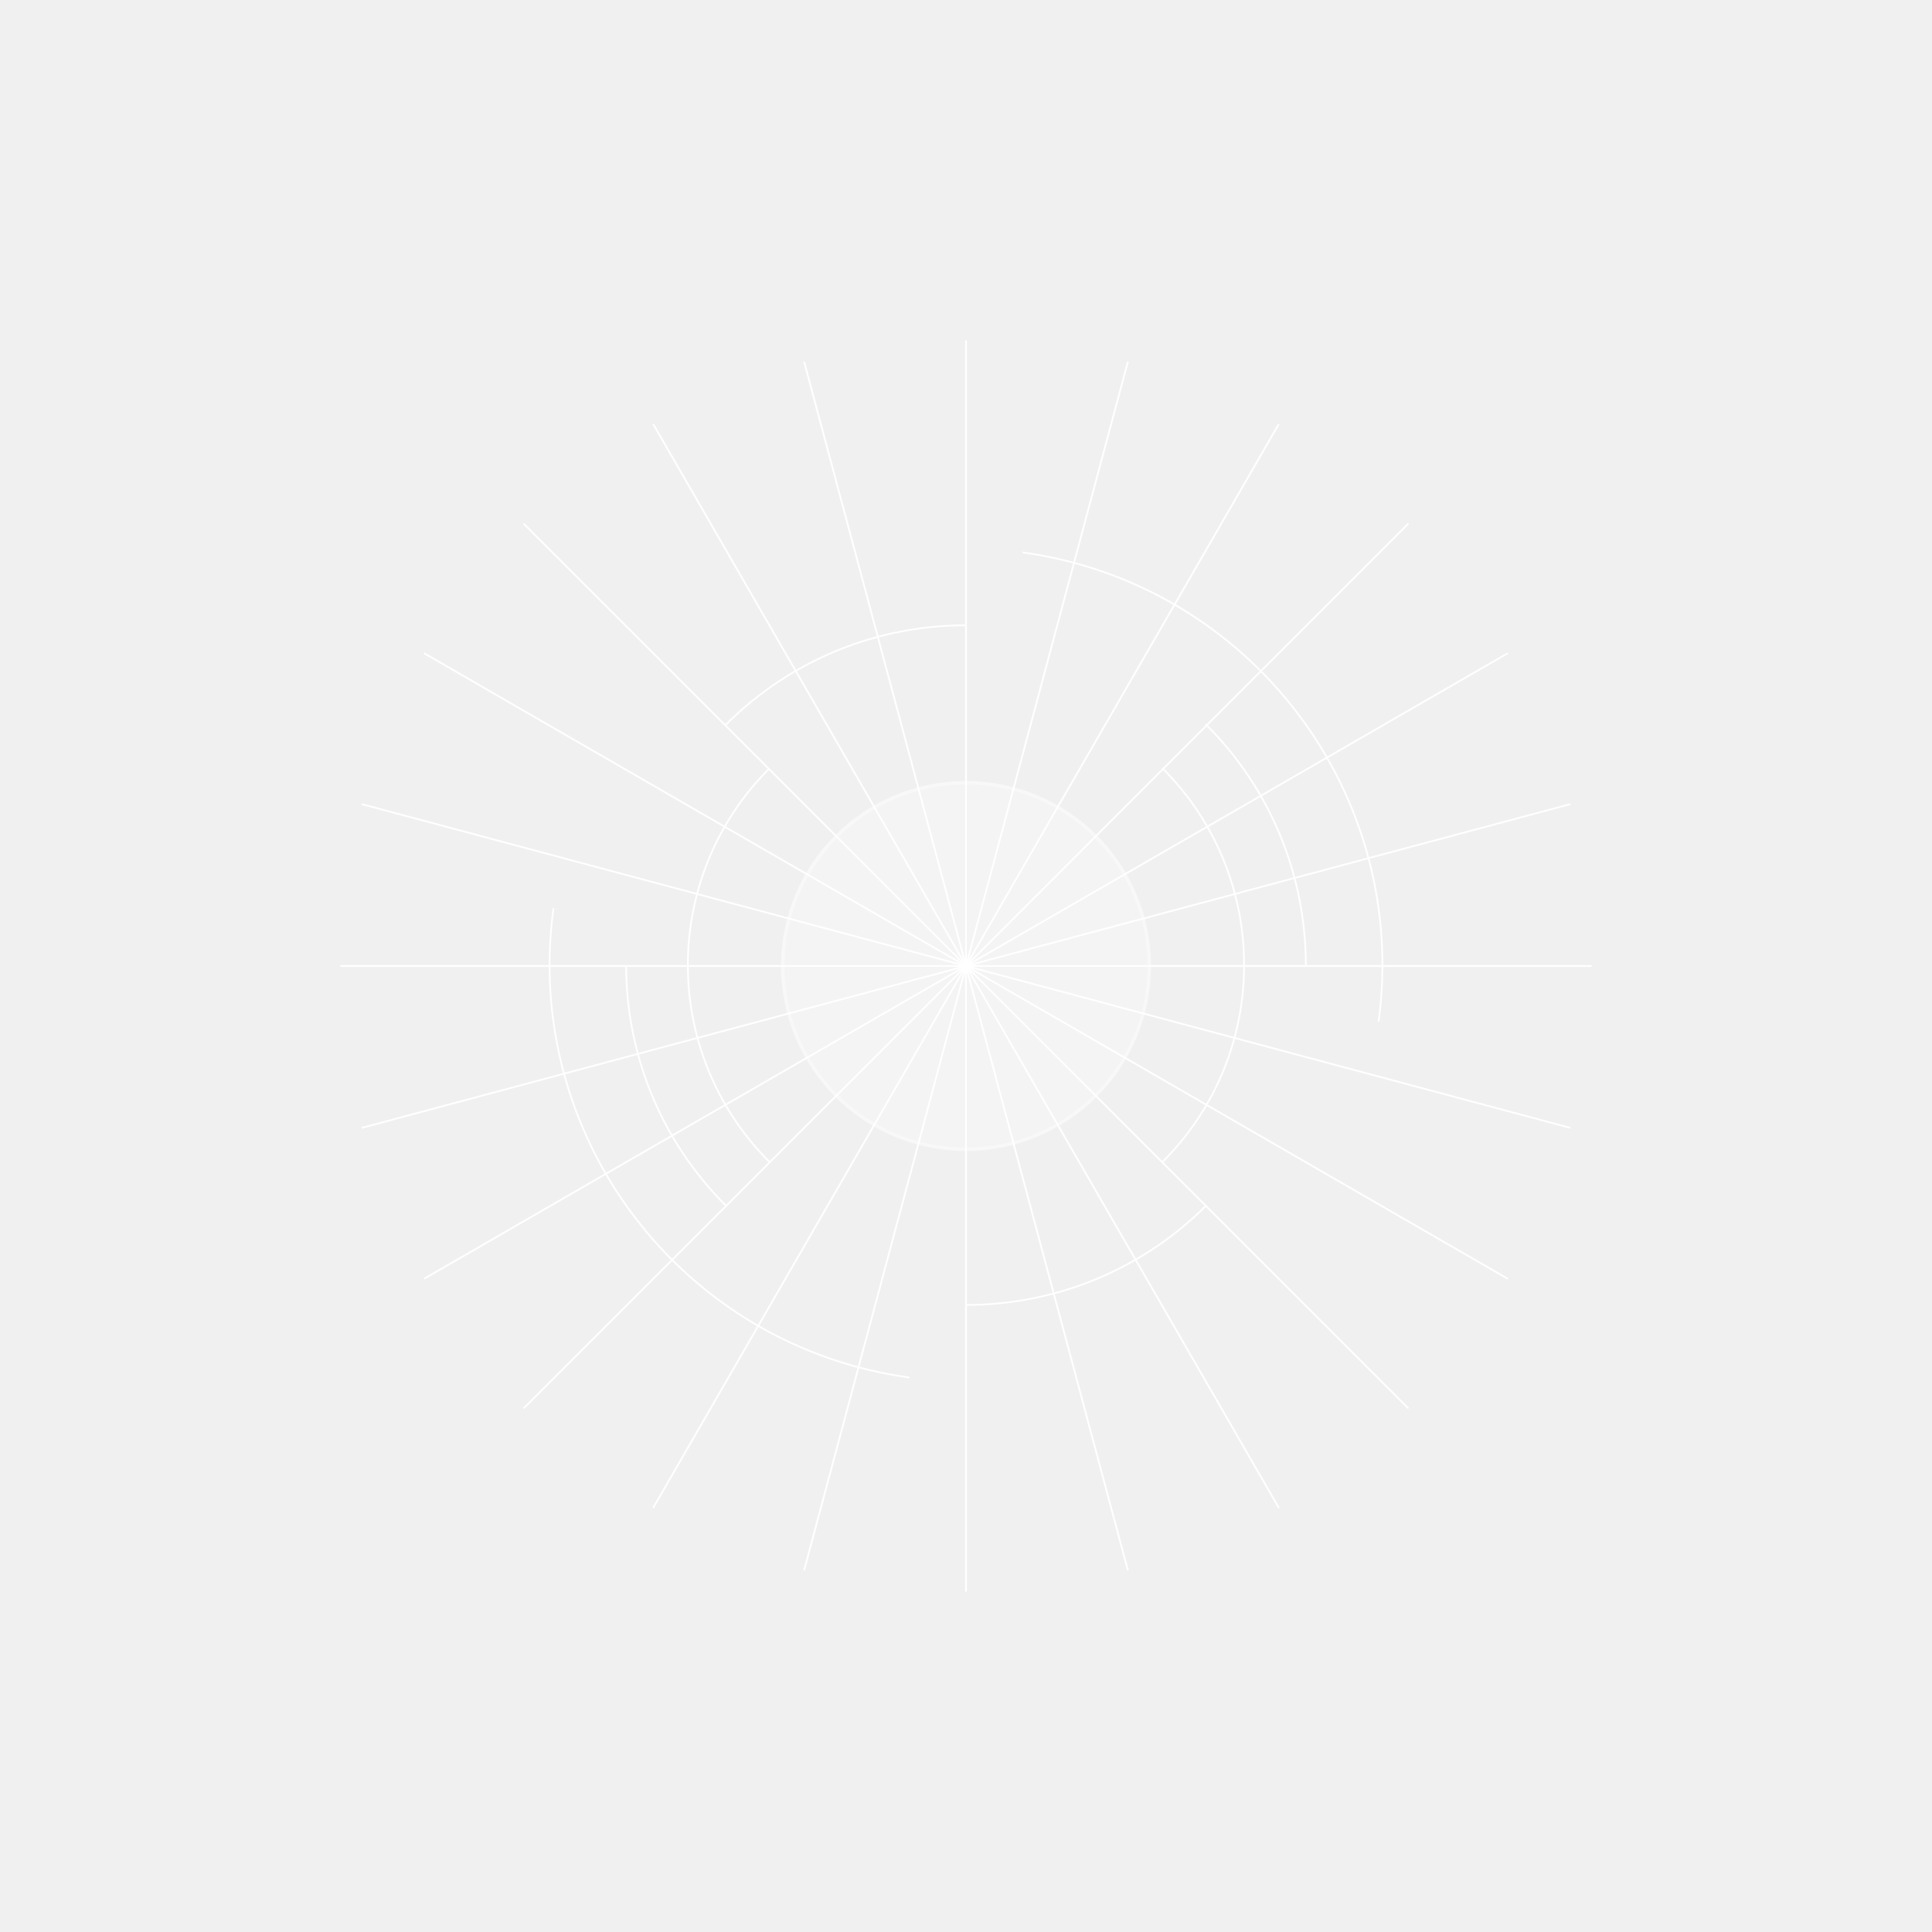
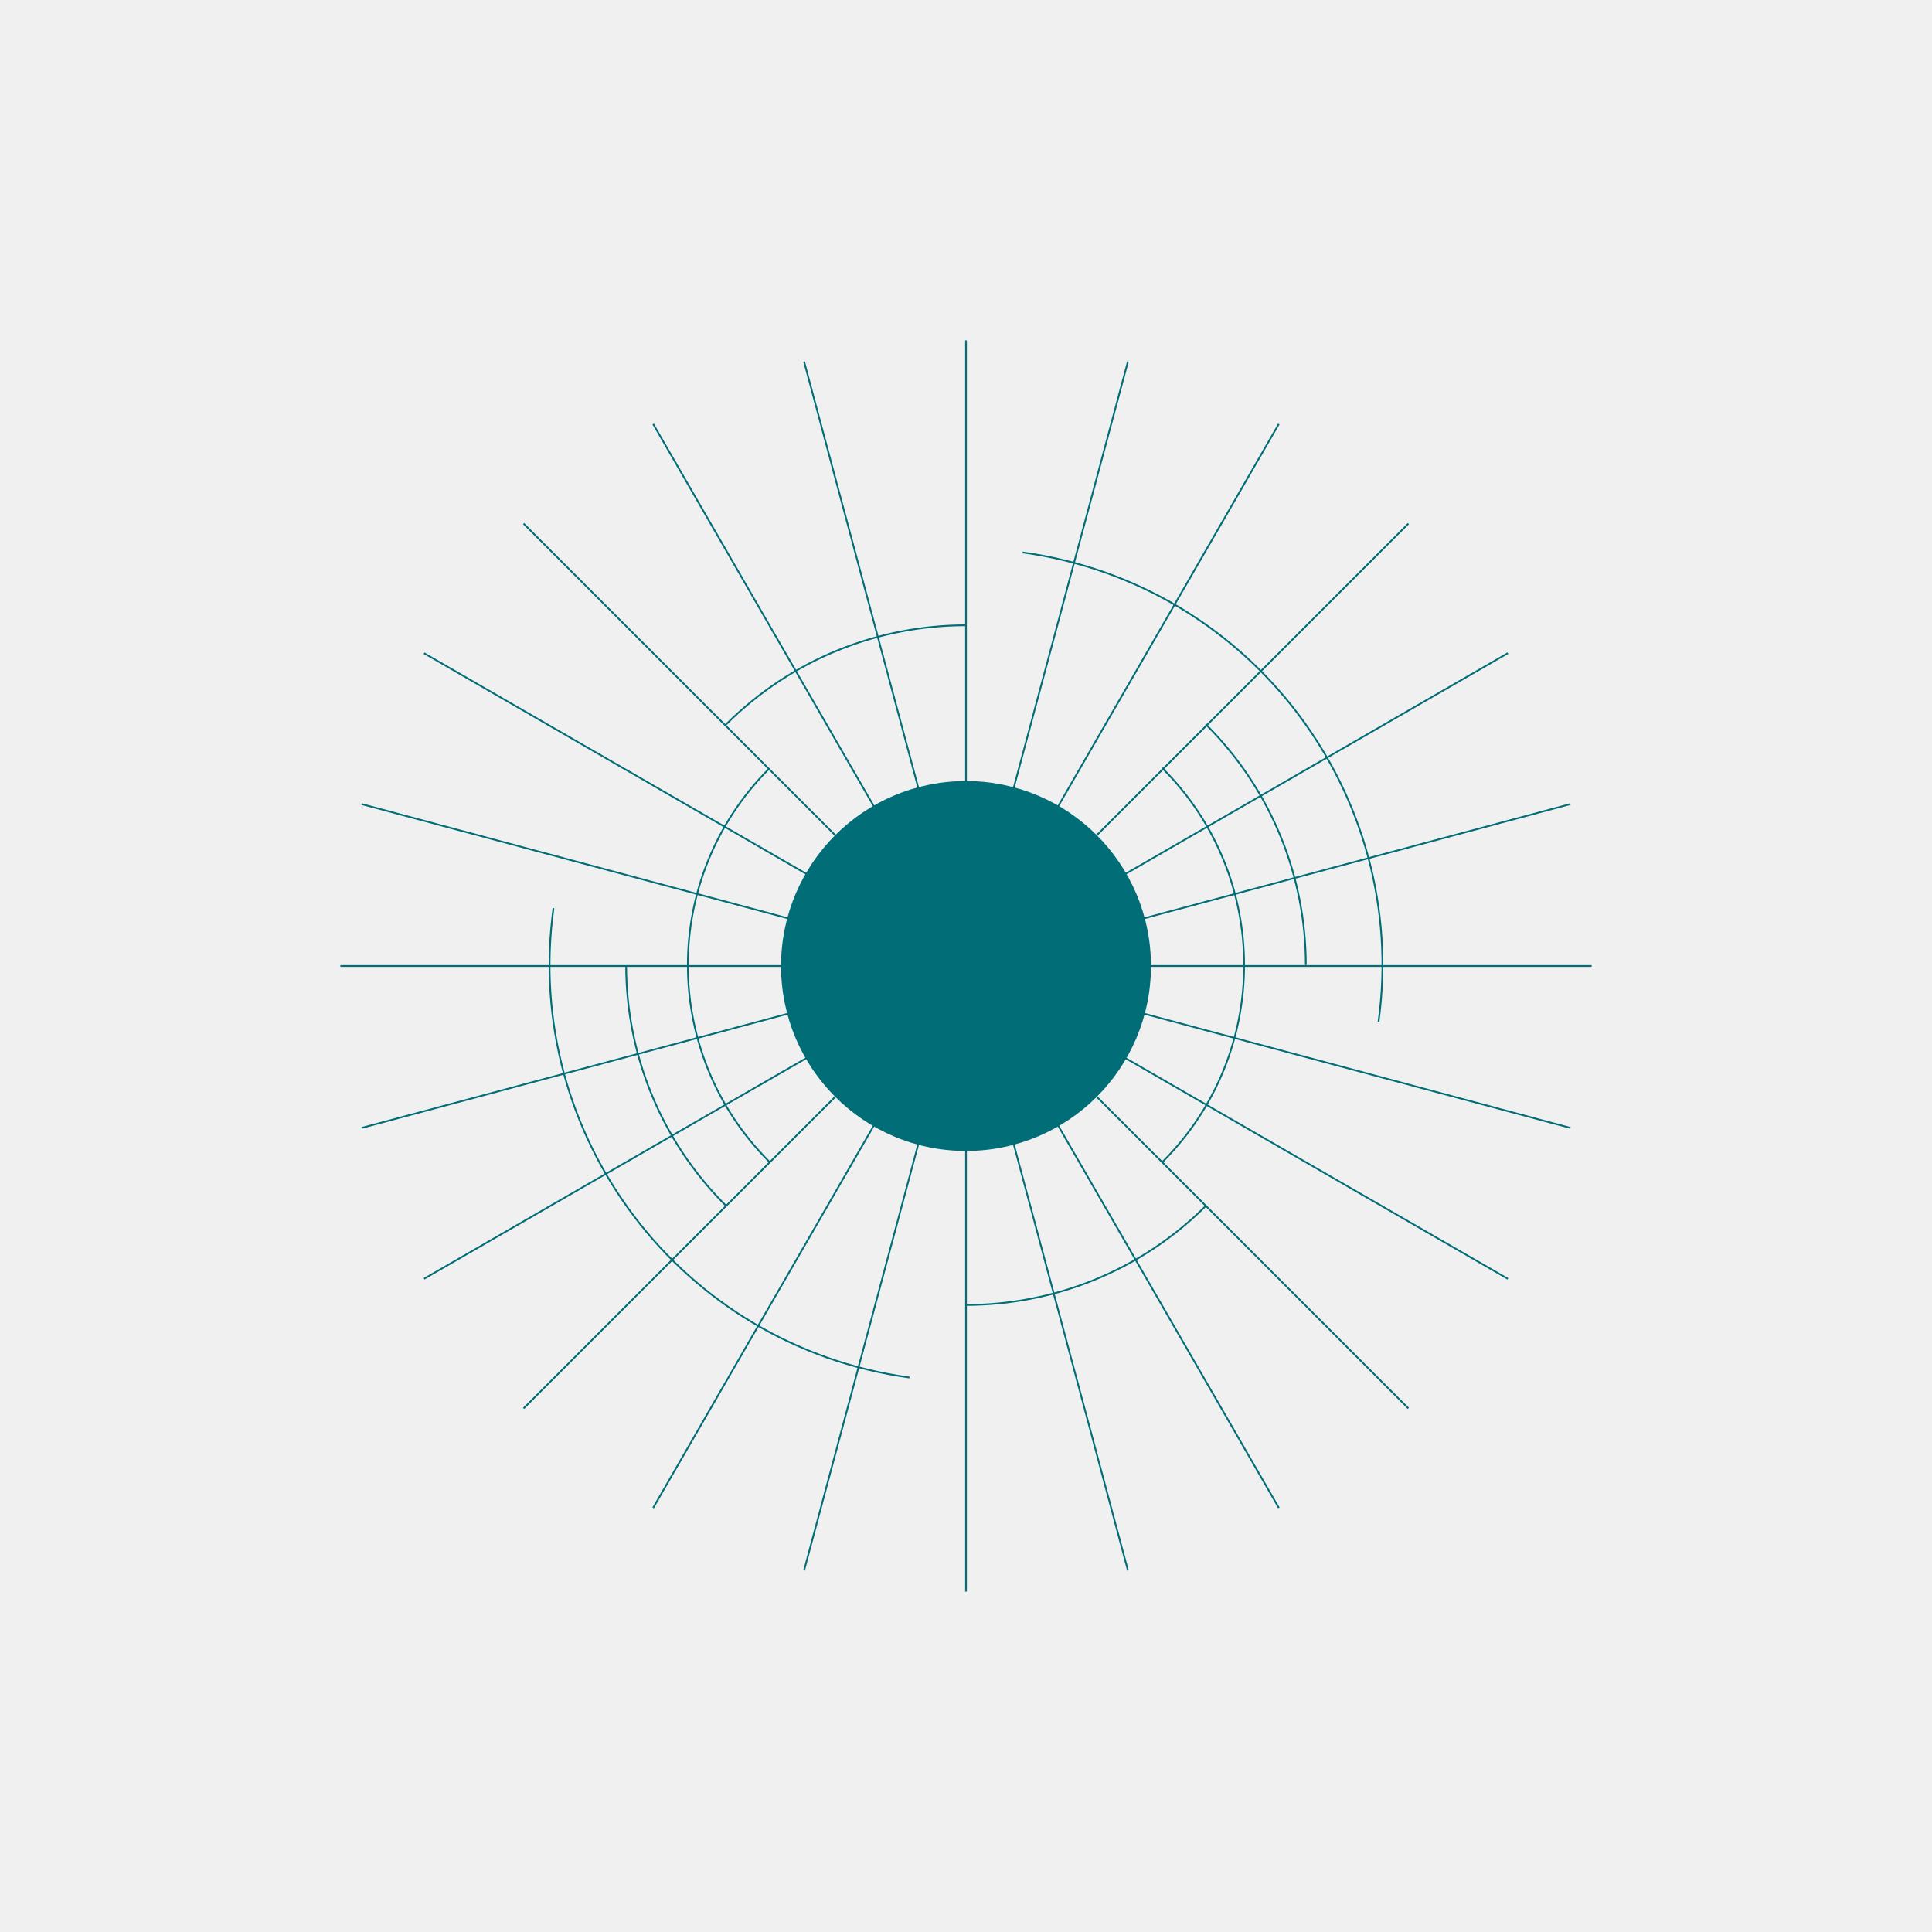
<svg xmlns="http://www.w3.org/2000/svg" xmlns:xlink="http://www.w3.org/1999/xlink" version="1.1" id="Layer_1" x="0px" y="0px" viewBox="0 0 1111.4 1111.4" style="enable-background:new 0 0 1111.4 1111.4;" xml:space="preserve">
  <style type="text/css">
	.st0{clip-path:url(#SVGID_2_);}
- 	.st1{fill:none;stroke:#FFFFFF;stroke-miterlimit:10;}
- 	.st2{fill:none;}
- 	.st3{opacity:0.5;}
- 	.st4{opacity:0.5;fill:#FFFFFF;stroke:#FFFFFF;stroke-miterlimit:10;}
- 	.st5{fill:#FFFFFF;stroke:#FFFFFF;stroke-miterlimit:10;}
- 	.st6{display:none;}
- 	.st7{display:inline;}
- 	.st8{display:inline;clip-path:url(#SVGID_4_);}
- 	.st9{fill:#CEBF82;}
- 	.st10{fill:#F1E297;}
- 	.st11{fill:#D3C071;}
- 	.st12{fill:none;stroke:#FFFFFF;stroke-width:0.992;stroke-miterlimit:10;stroke-dasharray:376.261,376.261;}
- 	.st13{fill:none;stroke:#FFFFFF;stroke-width:0.992;stroke-miterlimit:10;stroke-dasharray:251.276,251.276;}
- 	.st14{fill:none;stroke:#FFFFFF;stroke-width:0.992;stroke-miterlimit:10;stroke-dasharray:153.501,153.501;}
- 	.st15{display:none;fill:#F4E9B8;}
+ 	.st1{fill:none;stroke:#006D77;stroke-miterlimit:10;}
+ 	.st2{display:none;fill:none;stroke:#006D77;stroke-miterlimit:10;}
+ 	.st3{fill:#006D77;stroke:#006D77;stroke-miterlimit:10;}
+ 	.st4{display:none;clip-path:url(#SVGID_4_);}
+ 	.st5{display:inline;}
+ 	.st6{opacity:0.5;fill:#006D77;}
+ 	.st7{display:none;fill:#FFFFFF;}
+ 	.st8{fill:#006D77;}
+ 	.st9{fill:none;stroke:#006D77;stroke-miterlimit:10;stroke-dasharray:376.261,376.261;}
+ 	.st10{fill:none;stroke:#006D77;stroke-miterlimit:10;stroke-dasharray:251.276,251.276;}
+ 	.st11{fill:none;stroke:#006D77;stroke-miterlimit:10;stroke-dasharray:153.501,153.501;}
</style>
  <g id="Layer_2_1_">
    <g id="Layer_1-2">
      <g>
        <g>
          <g>
            <defs>
              <circle id="SVGID_1_" cx="555.7" cy="555.7" r="359.9" />
            </defs>
            <clipPath id="SVGID_2_">
              <use xlink:href="#SVGID_1_" style="overflow:visible;" />
            </clipPath>
            <g class="st0">
              <g>
                <line class="st1" x1="948.6" y1="162.8" x2="162.8" y2="948.6" />
                <line class="st1" x1="833.5" y1="74.4" x2="277.9" y2="1036.9" />
                <line class="st1" x1="699.5" y1="18.9" x2="411.9" y2="1092.5" />
                <line class="st1" x1="555.7" y1="0" x2="555.7" y2="1111.4" />
                <line class="st1" x1="411.9" y1="18.9" x2="699.5" y2="1092.5" />
                <line class="st1" x1="277.9" y1="74.4" x2="833.5" y2="1036.9" />
                <line class="st1" x1="162.8" y1="162.8" x2="948.6" y2="948.6" />
                <line class="st1" x1="74.4" y1="277.9" x2="1036.9" y2="833.5" />
                <line class="st1" x1="18.9" y1="411.9" x2="1092.5" y2="699.5" />
                <line class="st1" x1="0" y1="555.7" x2="1111.4" y2="555.7" />
                <line class="st1" x1="18.9" y1="699.5" x2="1092.5" y2="411.9" />
                <line class="st1" x1="74.4" y1="833.5" x2="1036.9" y2="277.9" />
              </g>
            </g>
          </g>
          <circle class="st2" cx="555.7" cy="555.7" r="359.9" />
        </g>
-         <g class="st3">
-           <circle class="st4" cx="555.7" cy="555.7" r="105.4" />
-           <path class="st5" d="M555.7,450.8c57.9,0,104.9,46.9,104.9,104.9c0,57.9-46.9,104.9-104.9,104.9c-57.9,0-104.9-46.9-104.9-104.9      c0,0,0,0,0,0C450.9,497.8,497.8,450.9,555.7,450.8 M555.7,449.8c-58.5,0-105.9,47.4-105.9,105.9s47.4,105.9,105.9,105.9      c58.5,0,105.9-47.4,105.9-105.9C661.6,497.2,614.2,449.8,555.7,449.8L555.7,449.8L555.7,449.8z" />
+         <g>
+           <circle class="st3" cx="555.7" cy="555.7" r="105.4" />
+           <path class="st3" d="M555.7,450.8c57.9,0,104.9,46.9,104.9,104.9c0,57.9-46.9,104.9-104.9,104.9c-57.9,0-104.9-46.9-104.9-104.9      c0,0,0,0,0,0C450.9,497.8,497.8,450.9,555.7,450.8 M555.7,449.8c-58.5,0-105.9,47.4-105.9,105.9s47.4,105.9,105.9,105.9      c58.5,0,105.9-47.4,105.9-105.9C661.6,497.2,614.2,449.8,555.7,449.8L555.7,449.8L555.7,449.8z" />
        </g>
-         <g class="st6">
+         <g>
          <defs>
            <circle id="SVGID_3_" cx="555.7" cy="555.2" r="359.9" />
          </defs>
-           <clipPath id="SVGID_4_" class="st7">
+           <clipPath id="SVGID_4_">
            <use xlink:href="#SVGID_3_" style="overflow:visible;" />
          </clipPath>
-           <g class="st8">
-             <g class="st3">
+           <g class="st4">
+             <g class="st5">
              <g>
-                 <path class="st9" d="M362.3,810.1c5.4-1.9,24.9-14.9,42-26.3c13-8.7,25.2-16.8,29.2-18.8c16.5-7.9,70.8-23,86.2-23         c3.1,0,3.6,0.6,3.7,0.8c1.9,4.4,4.6,6.5,8.4,6.5c4.3,0,10-2.7,16.5-5.9c2-1,8.4-9.4,18.1-22.2c6-7.9,12.1-16.1,13.7-17.3         c1.2-1,2.8-1.6,4.3-1.7c6.4,0,12,11.8,19,26.7c5.7,12.2,12.2,26,21.3,38.6c4.4,6.1,9,9.2,13.6,9.2c10.4,0,19.3-15,27.2-28.2         c1.6-2.7,3.1-5.3,4.6-7.6c9.5-15,53-77.7,63.3-86l95.4-74.3c16.7-16.8,35.9-25.3,57-25.3c17.4,0,31.9,5.8,38.9,8.6l1.6,0.6         h4.9v314.2L193,891.2L362.3,810.1z" />
-                 <path class="st9" d="M885.9,555.9c17.3,0,31.2,5.6,38.7,8.6l1.5,0.6l0.2,0.1h4.5v313.2l-735.4,12.2l167.1-80         c5.6-2,24.2-14.4,42.1-26.4c13-8.6,25.2-16.8,29.2-18.7c16.4-7.9,70.6-23,86-23c2.8,0,3.2,0.5,3.2,0.5l0,0         c2,4.6,4.8,6.8,8.8,6.8c4.4,0,10.2-2.7,16.7-6c2.1-1,8.6-9.5,18.2-22.4c5.9-7.9,12.1-16,13.6-17.2c1.1-1,2.6-1.5,4-1.6         c6.1,0,11.6,11.7,18.5,26.4c5.5,11.6,12.2,26,21.3,38.7c4.5,6.2,9.2,9.4,14,9.4c10.7,0,19.7-15.1,27.6-28.5         c1.6-2.7,3.1-5.3,4.6-7.6c9.5-15,52.9-77.6,63.2-85.9l95.3-74.3l0,0l0,0C845.8,564.3,864.9,555.9,885.9,555.9 M885.9,554.9         c-17.3,0-37.7,5.7-57.3,25.4l-95.3,74.3c-10.5,8.4-54.5,71.9-63.5,86.1c-8.5,13.5-19.1,35.6-31.4,35.6c-4.2,0-8.6-2.6-13.2-9         c-20.7-28.9-28.8-65.5-40.7-65.5c-1.7,0.1-3.3,0.7-4.7,1.8c-3.6,2.7-28,37.6-31.7,39.5c-7,3.5-12.3,5.8-16.3,5.8         c-3.5,0-6-1.8-7.9-6.2c-0.3-0.8-1.8-1.1-4.2-1.1c-15.6,0-69.6,15-86.4,23.1c-9.4,4.5-61.8,41.8-71.3,45.1l-171.3,82.1         l741-12.3V564.2h-5.3C919.7,561.5,904.6,554.9,885.9,554.9L885.9,554.9z" />
+                 <path class="st6" d="M362.3,801.1c5.4-1.9,24.9-14.9,42-26.3c13-8.7,25.2-16.8,29.2-18.8c16.5-7.9,70.8-23,86.2-23         c3.1,0,3.6,0.6,3.7,0.8c1.9,4.4,4.6,6.5,8.4,6.5c4.3,0,10-2.7,16.5-5.9c2-1,8.4-9.4,18.1-22.2c6-7.9,12.1-16.1,13.7-17.3         c1.2-1,2.8-1.6,4.3-1.7c6.4,0,12,11.8,19,26.7c5.7,12.2,12.2,26,21.3,38.6c4.4,6.1,9,9.2,13.6,9.2c10.4,0,19.3-15,27.2-28.2         c1.6-2.7,3.1-5.3,4.6-7.6c9.5-15,53-77.7,63.3-86l95.4-74.3c16.7-16.8,35.9-25.3,57-25.3c17.4,0,31.9,5.8,38.9,8.6l1.6,0.6         h4.9v314.2L193,882.2L362.3,801.1z" />
+                 <path class="st7" d="M885.9,546.9c17.3,0,31.2,5.6,38.7,8.6l1.5,0.6l0.2,0.1h4.5v313.2l-735.4,12.2l167.1-80         c5.6-2,24.2-14.4,42.1-26.4c13-8.6,25.2-16.8,29.2-18.7c16.4-7.9,70.6-23,86-23c2.8,0,3.2,0.5,3.2,0.5l0,0         c2,4.6,4.8,6.8,8.8,6.8c4.4,0,10.2-2.7,16.7-6c2.1-1,8.6-9.5,18.2-22.4c5.9-7.9,12.1-16,13.6-17.2c1.1-1,2.6-1.5,4-1.6         c6.1,0,11.6,11.7,18.5,26.4c5.5,11.6,12.2,26,21.3,38.7c4.5,6.2,9.2,9.4,14,9.4c10.7,0,19.7-15.1,27.6-28.5         c1.6-2.7,3.1-5.3,4.6-7.6c9.5-15,52.9-77.6,63.2-85.9l95.3-74.3l0,0l0,0C845.8,555.3,864.9,546.9,885.9,546.9 M885.9,545.9         c-17.3,0-37.7,5.7-57.3,25.4l-95.3,74.3c-10.5,8.4-54.5,71.9-63.5,86.1c-8.5,13.5-19.1,35.6-31.4,35.6c-4.2,0-8.6-2.6-13.2-9         c-20.7-28.9-28.8-65.5-40.7-65.5c-1.7,0.1-3.3,0.7-4.7,1.8c-3.6,2.7-28,37.6-31.7,39.5c-7,3.5-12.3,5.8-16.3,5.8         c-3.5,0-6-1.8-7.9-6.2c-0.3-0.8-1.8-1.1-4.2-1.1c-15.6,0-69.6,15-86.4,23.1c-9.4,4.5-61.8,41.8-71.3,45.1l-171.3,82.1         l741-12.3V555.2h-5.3C919.7,552.5,904.6,545.9,885.9,545.9L885.9,545.9z" />
              </g>
-               <path class="st10" d="M190.8,929.7l197.1-87.1c9.5-4,67.7-59.8,77.1-53.8c3.8,2.4,21.5,12,23,11.8c5.9-0.9,16.6,8.1,29.8,0.3        c3.8-2.2,7.6-4.1,11.1-8.2c26.6-31.1,50.5-51.9,73.7-13.1c18,30.1,62.6,20.2,74.1-1.5c9-17,18.9-30.8,29.3-40.8l113.4-64.9        c12.3-7,24.1-18.4,35.2-33.7c24.9-34.5,47.9-47.6,57.4-43.1l16.9,16v318.2H190.8z" />
-               <path class="st11" d="M191.5,980.7l186.7-112.5c9.5-4,85.7-56,95-50c3.8,2.4,14.5,32.2,15.5,33.3c3.5,3.7,16.6,8.1,29.8,0.3        c3.8-2.2,44.2-12.5,47.7-16.6c26.6-31.1,44.8-41.8,68-3c18,30.1,31.8,18.5,43.2-3.2c5.1-9.6,19.2-32.5,32.3-52.4        c13.4-20.2,38.4-29.4,61.6-22.6l15.9,4.7c22.7,6.6,46.5-6.3,53.2-29c4.8-16.2,9.5-32.8,14.8-40.1        c24.9-34.5,47.9-47.6,57.4-43.1l16.9,16v318.2H191.5z" />
+               <path class="st6" d="M190.8,929.7l197.1-87.1c9.5-4,67.7-59.8,77.1-53.8c3.8,2.4,21.5,12,23,11.8c5.9-0.9,16.6,8.1,29.8,0.3        c3.8-2.2,7.6-4.1,11.1-8.2c26.6-31.1,50.5-51.9,73.7-13.1c18,30.1,62.6,20.2,74.1-1.5c9-17,18.9-30.8,29.3-40.8l113.4-64.9        c12.3-7,24.1-18.4,35.2-33.7c24.9-34.5,47.9-47.6,57.4-43.1l16.9,16v318.2H190.8z" />
+               <path class="st8" d="M191.5,980.7l186.7-112.5c9.5-4,85.7-56,95-50c3.8,2.4,14.5,32.2,15.5,33.3c3.5,3.7,16.6,8.1,29.8,0.3        c3.8-2.2,44.2-12.5,47.7-16.6c26.6-31.1,44.8-41.8,68-3c18,30.1,31.8,18.5,43.2-3.2c5.1-9.6,19.2-32.5,32.3-52.4        c13.4-20.2,38.4-29.4,61.6-22.6l15.9,4.7c22.7,6.6,46.5-6.3,53.2-29c4.8-16.2,9.5-32.8,14.8-40.1        c24.9-34.5,47.9-47.6,57.4-43.1l16.9,16v318.2H191.5z" />
            </g>
          </g>
        </g>
-         <path class="st12" d="M523,792.4c-131-18.1-222.6-138.9-204.6-270s138.9-222.6,270-204.6C719.4,336,811,456.8,793,587.9     c-8.7,62.9-42,119.8-92.6,158.2C649.8,784.6,585.9,801.3,523,792.4z" />
-         <ellipse transform="matrix(0.7071 -0.7071 0.7071 0.7071 -229.8278 555.5463)" class="st13" cx="555.7" cy="555.2" rx="160" ry="160" />
-         <ellipse transform="matrix(0.7071 -0.7071 0.7071 0.7071 -229.8278 555.5463)" class="st14" cx="555.7" cy="555.2" rx="195.5" ry="195.5" />
-         <path class="st15" d="M648.7,519.4c-55.1,3.1-94.2,24.2-111.1,31.9c-25.5,11.7-78.7,19.7-131.7,15.2c0-0.8-0.1-1.6-0.2-2.5     c-1.8-12.1-13.2-20.5-25.3-18.7c-4.8,0.7-9.3,3-12.7,6.6c-0.9-0.8-1.8-1.6-2.8-2.3l-0.6-0.4c-4-2.8-6.4-7.4-6.4-12.2     c0.1-37-29.7-67.1-66.7-67.3s-67.1,29.7-67.3,66.7c-0.1,37,29.7,67.1,66.7,67.3c6.9,0,13.8-1,20.4-3.1c4.6-1.4,9.7-0.5,13.5,2.5     c0.4,0.3,0.7,0.5,1.1,0.8c15.1,10.7,36,7.2,46.7-7.9c1.7-2.4,3-4.9,4-7.6c3.3,1.2,13.2,0.8,16.9,0.2c6.5-1,13.4-6.3,16.8-11.4     c6.1-0.5,61.4,4.7,104.1-8.3c34.9-10.6,46.1-23.2,82.3-33.9c43.2-12.7,361.9-7.7,361.8-10.1C958.2,523.1,670.6,518.2,648.7,519.4     z" />
-         <path class="st15" d="M281.5,634.1c-2.5,0-4.8,1.1-6.3,3c-1.8-3.2-4.8-5.5-8.3-6.6c-1.5-6.5-7.3-11-13.9-11c-0.4,0-0.8,0-1.2,0.1     c-10-11.9-27.8-13.5-39.7-3.5c-0.8,0.7-1.6,1.5-2.4,2.2c-10.1-3.1-20.8,2.5-23.9,12.6c-0.4,1.3-0.7,2.7-0.8,4.1     c-6.1,0.8-10.4,6.5-9.6,12.6c0.8,6.1,6.5,10.4,12.6,9.6c2.7-0.4,5.2-1.7,7-3.8c2.8,1.5,5.9,2.3,9,2.3c1.4,0,2.8-0.2,4.1-0.5     c9.7,12.2,27.4,14.2,39.6,4.5c1.9-1.5,3.6-3.3,5.1-5.2c5.7,5.5,14.7,5.4,20.3-0.3c1.6-1.6,2.8-3.6,3.4-5.8     c3.5,2.8,8.6,2.2,11.3-1.2c2.8-3.5,2.2-8.6-1.2-11.3C285,634.8,283.3,634.1,281.5,634.1L281.5,634.1z" />
-         <path class="st15" d="M665,633.3c-17.6,1.1-34.9,5.4-51,12.6h-0.5c0-0.2,0-0.5,0-0.7c0.1-5.4-4.3-9.9-9.7-9.9     c-5.4-0.1-9.9,4.3-9.9,9.7c0,3.2,1.5,6.2,4,8c-15.6,5.7-43.2,9.3-70.6,7c0-0.5-0.1-0.9-0.1-1.4c-0.7-4.7-4.1-8.7-8.6-10.1     c3.8-9.4-0.8-20.1-10.2-23.8c-4.2-1.7-8.9-1.7-13.1-0.2c-10.3-18.3-33.5-24.8-51.7-14.5c-14.1,8-21.7,24-18.8,40     c-9,1.1-15.4,9.4-14.3,18.4c1.1,9,9.4,15.4,18.4,14.3c5.1-0.6,9.5-3.6,12.1-8c9.6,6.4,21.6,8.1,32.5,4.6c2.6-0.8,5.5-0.3,7.6,1.4     c0.2,0.2,0.4,0.3,0.6,0.5c8.6,6.1,20.4,4.1,26.5-4.5c1-1.3,1.7-2.8,2.3-4.3c1.9,0.7,7.5,0.4,9.6,0.1c3.7-0.6,7.6-3.6,9.5-6.5     c3.5-0.3,34.8,2.7,59.1-4.7c5.8-1.8,11.5-4,17-6.6c0.4-0.1,0.8-0.2,1.2-0.3c1.1,3.4,4.8,5.3,8.2,4.2c3.4-1.1,5.3-4.8,4.2-8.2     c-0.2-0.6-0.5-1.2-0.9-1.8c7.8-3.4,15.7-6.3,23.8-8.8c24.5-7.2,355-3,355-4.4C997.1,634.3,677.4,632.5,665,633.3z" />
-         <path class="st15" d="M485.2,725.3c-5.2-1.8-3.6-2-7.9-3.4c-19.9-6.3-64.4-3.2-109.9,2.7c-11.5-8.8-27.9-7.4-37.8,3.3     c-1.7-0.5-3.5-0.8-5.3-0.8c-4.2-18.9-22.9-30.8-41.8-26.5c-16.9,3.8-28.5,19.3-27.3,36.5c0.2,2.2,0.6,4.4,1.2,6.5     c-13.9,3-22.3,5.1-22,5.6s8-0.8,22.9-2.7c1,2.5,2.2,4.9,3.7,7.1c-2.7,0.3-5.4,0.5-8.5,0.7c-17.6,0.7-22-3.1-41.3-6.8     c-7.6-1.4-15.2-2.4-22.9-2.8c0-8-4.8-15.2-12.1-18.3c-1.4-10.8-11.3-18.5-22.1-17.1c-3.8,0.5-7.4,2.1-10.3,4.6     c-1.3,1.1-2.4,2.4-3.4,3.8c-12.5-6.4-27.8-1.5-34.3,11c-6.4,12.5-1.5,27.8,11,34.3c12.1,6.2,26.8,1.9,33.6-9.9     c4.7,9.9,16.5,14,26.4,9.3c1.6-0.8,3.1-1.7,4.4-2.9c0.8-0.7,1.6-1.5,2.3-2.4c2.3,2.9,6.6,3.4,9.6,1.1c1.6-1.3,2.6-3.3,2.6-5.4     c0-0.4,0-0.8-0.1-1.2c2.6,0.6,5.3,1.4,7.9,2.2c5.2,1.8,39.4,7.5,63,6.1c4.2,3.7,9.2,6.4,14.6,7.8c0.1,0.4,0.2,0.8,0.4,1.1     c2.9,6.3,20.8,10.2,28,2c0.2-0.2,0.3-0.4,0.5-0.6c3.8-0.4,7.3-2.4,9.6-5.6c2.8,0.7,5.8,0.7,8.6,0c9.8,12.1,27.6,14,39.7,4.2     c1.9-1.5,3.6-3.3,5-5.3c5.7,5.5,14.8,5.2,20.3-0.5c0.7-0.8,1.4-1.6,1.9-2.5c89.3-1.6,285.3-4.1,285-5s-180.3-0.6-271.7-0.4     c0.8-1.3,1.2-2.8,1.2-4.3c0-4.5-3.7-8-8.1-8c-2.5,0-4.8,1.2-6.3,3.1c-0.6-1-1.3-1.9-2.1-2.7c35.7-6.4,61.8-12.4,61.1-13.2     s-23.2,3.4-67.9,7.9c-1.2-3.1-3.4-5.7-6.2-7.4l7.3-1.2c25-3.9,32.9-3.8,48.7-4.4c17.6-0.7,22,1.8,41.3,5.5     c57.1,10.8,212.7-5,220.2-6.2c10.2-1.6,141.1-16.8,140.8-17.5C838,704.1,527.7,739.5,485.2,725.3z" />
+         <path class="st9" d="M523,792.4c-131-18.1-222.6-138.9-204.6-270s138.9-222.6,270-204.6C719.4,336,811,456.8,793,587.9     c-8.7,62.9-42,119.8-92.6,158.2C649.8,784.6,585.9,801.3,523,792.4z" />
+         <ellipse transform="matrix(0.7071 -0.7071 0.7071 0.7071 -229.8278 555.5463)" class="st10" cx="555.7" cy="555.2" rx="160" ry="160" />
+         <ellipse transform="matrix(0.7071 -0.7071 0.7071 0.7071 -229.8278 555.5463)" class="st11" cx="555.7" cy="555.2" rx="195.5" ry="195.5" />
+         <path class="st7" d="M648.7,519.4c-55.1,3.1-94.2,24.2-111.1,31.9c-25.5,11.7-78.7,19.7-131.7,15.2c0-0.8-0.1-1.6-0.2-2.5     c-1.8-12.1-13.2-20.5-25.3-18.7c-4.8,0.7-9.3,3-12.7,6.6c-0.9-0.8-1.8-1.6-2.8-2.3l-0.6-0.4c-4-2.8-6.4-7.4-6.4-12.2     c0.1-37-29.7-67.1-66.7-67.3s-67.1,29.7-67.3,66.7c-0.1,37,29.7,67.1,66.7,67.3c6.9,0,13.8-1,20.4-3.1c4.6-1.4,9.7-0.5,13.5,2.5     c0.4,0.3,0.7,0.5,1.1,0.8c15.1,10.7,36,7.2,46.7-7.9c1.7-2.4,3-4.9,4-7.6c3.3,1.2,13.2,0.8,16.9,0.2c6.5-1,13.4-6.3,16.8-11.4     c6.1-0.5,61.4,4.7,104.1-8.3c34.9-10.6,46.1-23.2,82.3-33.9c43.2-12.7,361.9-7.7,361.8-10.1C958.2,523.1,670.6,518.2,648.7,519.4     z" />
+         <path class="st7" d="M281.5,634.1c-2.5,0-4.8,1.1-6.3,3c-1.8-3.2-4.8-5.5-8.3-6.6c-1.5-6.5-7.3-11-13.9-11c-0.4,0-0.8,0-1.2,0.1     c-10-11.9-27.8-13.5-39.7-3.5c-0.8,0.7-1.6,1.5-2.4,2.2c-10.1-3.1-20.8,2.5-23.9,12.6c-0.4,1.3-0.7,2.7-0.8,4.1     c-6.1,0.8-10.4,6.5-9.6,12.6c0.8,6.1,6.5,10.4,12.6,9.6c2.7-0.4,5.2-1.7,7-3.8c2.8,1.5,5.9,2.3,9,2.3c1.4,0,2.8-0.2,4.1-0.5     c9.7,12.2,27.4,14.2,39.6,4.5c1.9-1.5,3.6-3.3,5.1-5.2c5.7,5.5,14.7,5.4,20.3-0.3c1.6-1.6,2.8-3.6,3.4-5.8     c3.5,2.8,8.6,2.2,11.3-1.2c2.8-3.5,2.2-8.6-1.2-11.3C285,634.8,283.3,634.1,281.5,634.1L281.5,634.1z" />
+         <path class="st7" d="M665,633.3c-17.6,1.1-34.9,5.4-51,12.6h-0.5c0-0.2,0-0.5,0-0.7c0.1-5.4-4.3-9.9-9.7-9.9     c-5.4-0.1-9.9,4.3-9.9,9.7c0,3.2,1.5,6.2,4,8c-15.6,5.7-43.2,9.3-70.6,7c0-0.5-0.1-0.9-0.1-1.4c-0.7-4.7-4.1-8.7-8.6-10.1     c3.8-9.4-0.8-20.1-10.2-23.8c-4.2-1.7-8.9-1.7-13.1-0.2c-10.3-18.3-33.5-24.8-51.7-14.5c-14.1,8-21.7,24-18.8,40     c-9,1.1-15.4,9.4-14.3,18.4c1.1,9,9.4,15.4,18.4,14.3c5.1-0.6,9.5-3.6,12.1-8c9.6,6.4,21.6,8.1,32.5,4.6c2.6-0.8,5.5-0.3,7.6,1.4     c0.2,0.2,0.4,0.3,0.6,0.5c8.6,6.1,20.4,4.1,26.5-4.5c1-1.3,1.7-2.8,2.3-4.3c1.9,0.7,7.5,0.4,9.6,0.1c3.7-0.6,7.6-3.6,9.5-6.5     c3.5-0.3,34.8,2.7,59.1-4.7c5.8-1.8,11.5-4,17-6.6c0.4-0.1,0.8-0.2,1.2-0.3c1.1,3.4,4.8,5.3,8.2,4.2c3.4-1.1,5.3-4.8,4.2-8.2     c-0.2-0.6-0.5-1.2-0.9-1.8c7.8-3.4,15.7-6.3,23.8-8.8c24.5-7.2,355-3,355-4.4C997.1,634.3,677.4,632.5,665,633.3z" />
+         <path class="st7" d="M485.2,725.3c-5.2-1.8-3.6-2-7.9-3.4c-19.9-6.3-64.4-3.2-109.9,2.7c-11.5-8.8-27.9-7.4-37.8,3.3     c-1.7-0.5-3.5-0.8-5.3-0.8c-4.2-18.9-22.9-30.8-41.8-26.5c-16.9,3.8-28.5,19.3-27.3,36.5c0.2,2.2,0.6,4.4,1.2,6.5     c-13.9,3-22.3,5.1-22,5.6s8-0.8,22.9-2.7c1,2.5,2.2,4.9,3.7,7.1c-2.7,0.3-5.4,0.5-8.5,0.7c-17.6,0.7-22-3.1-41.3-6.8     c-7.6-1.4-15.2-2.4-22.9-2.8c0-8-4.8-15.2-12.1-18.3c-1.4-10.8-11.3-18.5-22.1-17.1c-3.8,0.5-7.4,2.1-10.3,4.6     c-1.3,1.1-2.4,2.4-3.4,3.8c-12.5-6.4-27.8-1.5-34.3,11c-6.4,12.5-1.5,27.8,11,34.3c12.1,6.2,26.8,1.9,33.6-9.9     c4.7,9.9,16.5,14,26.4,9.3c1.6-0.8,3.1-1.7,4.4-2.9c0.8-0.7,1.6-1.5,2.3-2.4c2.3,2.9,6.6,3.4,9.6,1.1c1.6-1.3,2.6-3.3,2.6-5.4     c0-0.4,0-0.8-0.1-1.2c2.6,0.6,5.3,1.4,7.9,2.2c5.2,1.8,39.4,7.5,63,6.1c4.2,3.7,9.2,6.4,14.6,7.8c0.1,0.4,0.2,0.8,0.4,1.1     c2.9,6.3,20.8,10.2,28,2c0.2-0.2,0.3-0.4,0.5-0.6c3.8-0.4,7.3-2.4,9.6-5.6c2.8,0.7,5.8,0.7,8.6,0c9.8,12.1,27.6,14,39.7,4.2     c1.9-1.5,3.6-3.3,5-5.3c5.7,5.5,14.8,5.2,20.3-0.5c0.7-0.8,1.4-1.6,1.9-2.5c89.3-1.6,285.3-4.1,285-5s-180.3-0.6-271.7-0.4     c0.8-1.3,1.2-2.8,1.2-4.3c0-4.5-3.7-8-8.1-8c-2.5,0-4.8,1.2-6.3,3.1c-0.6-1-1.3-1.9-2.1-2.7c35.7-6.4,61.8-12.4,61.1-13.2     s-23.2,3.4-67.9,7.9c-1.2-3.1-3.4-5.7-6.2-7.4l7.3-1.2c25-3.9,32.9-3.8,48.7-4.4c17.6-0.7,22,1.8,41.3,5.5     c57.1,10.8,212.7-5,220.2-6.2c10.2-1.6,141.1-16.8,140.8-17.5C838,704.1,527.7,739.5,485.2,725.3z" />
      </g>
    </g>
  </g>
</svg>
